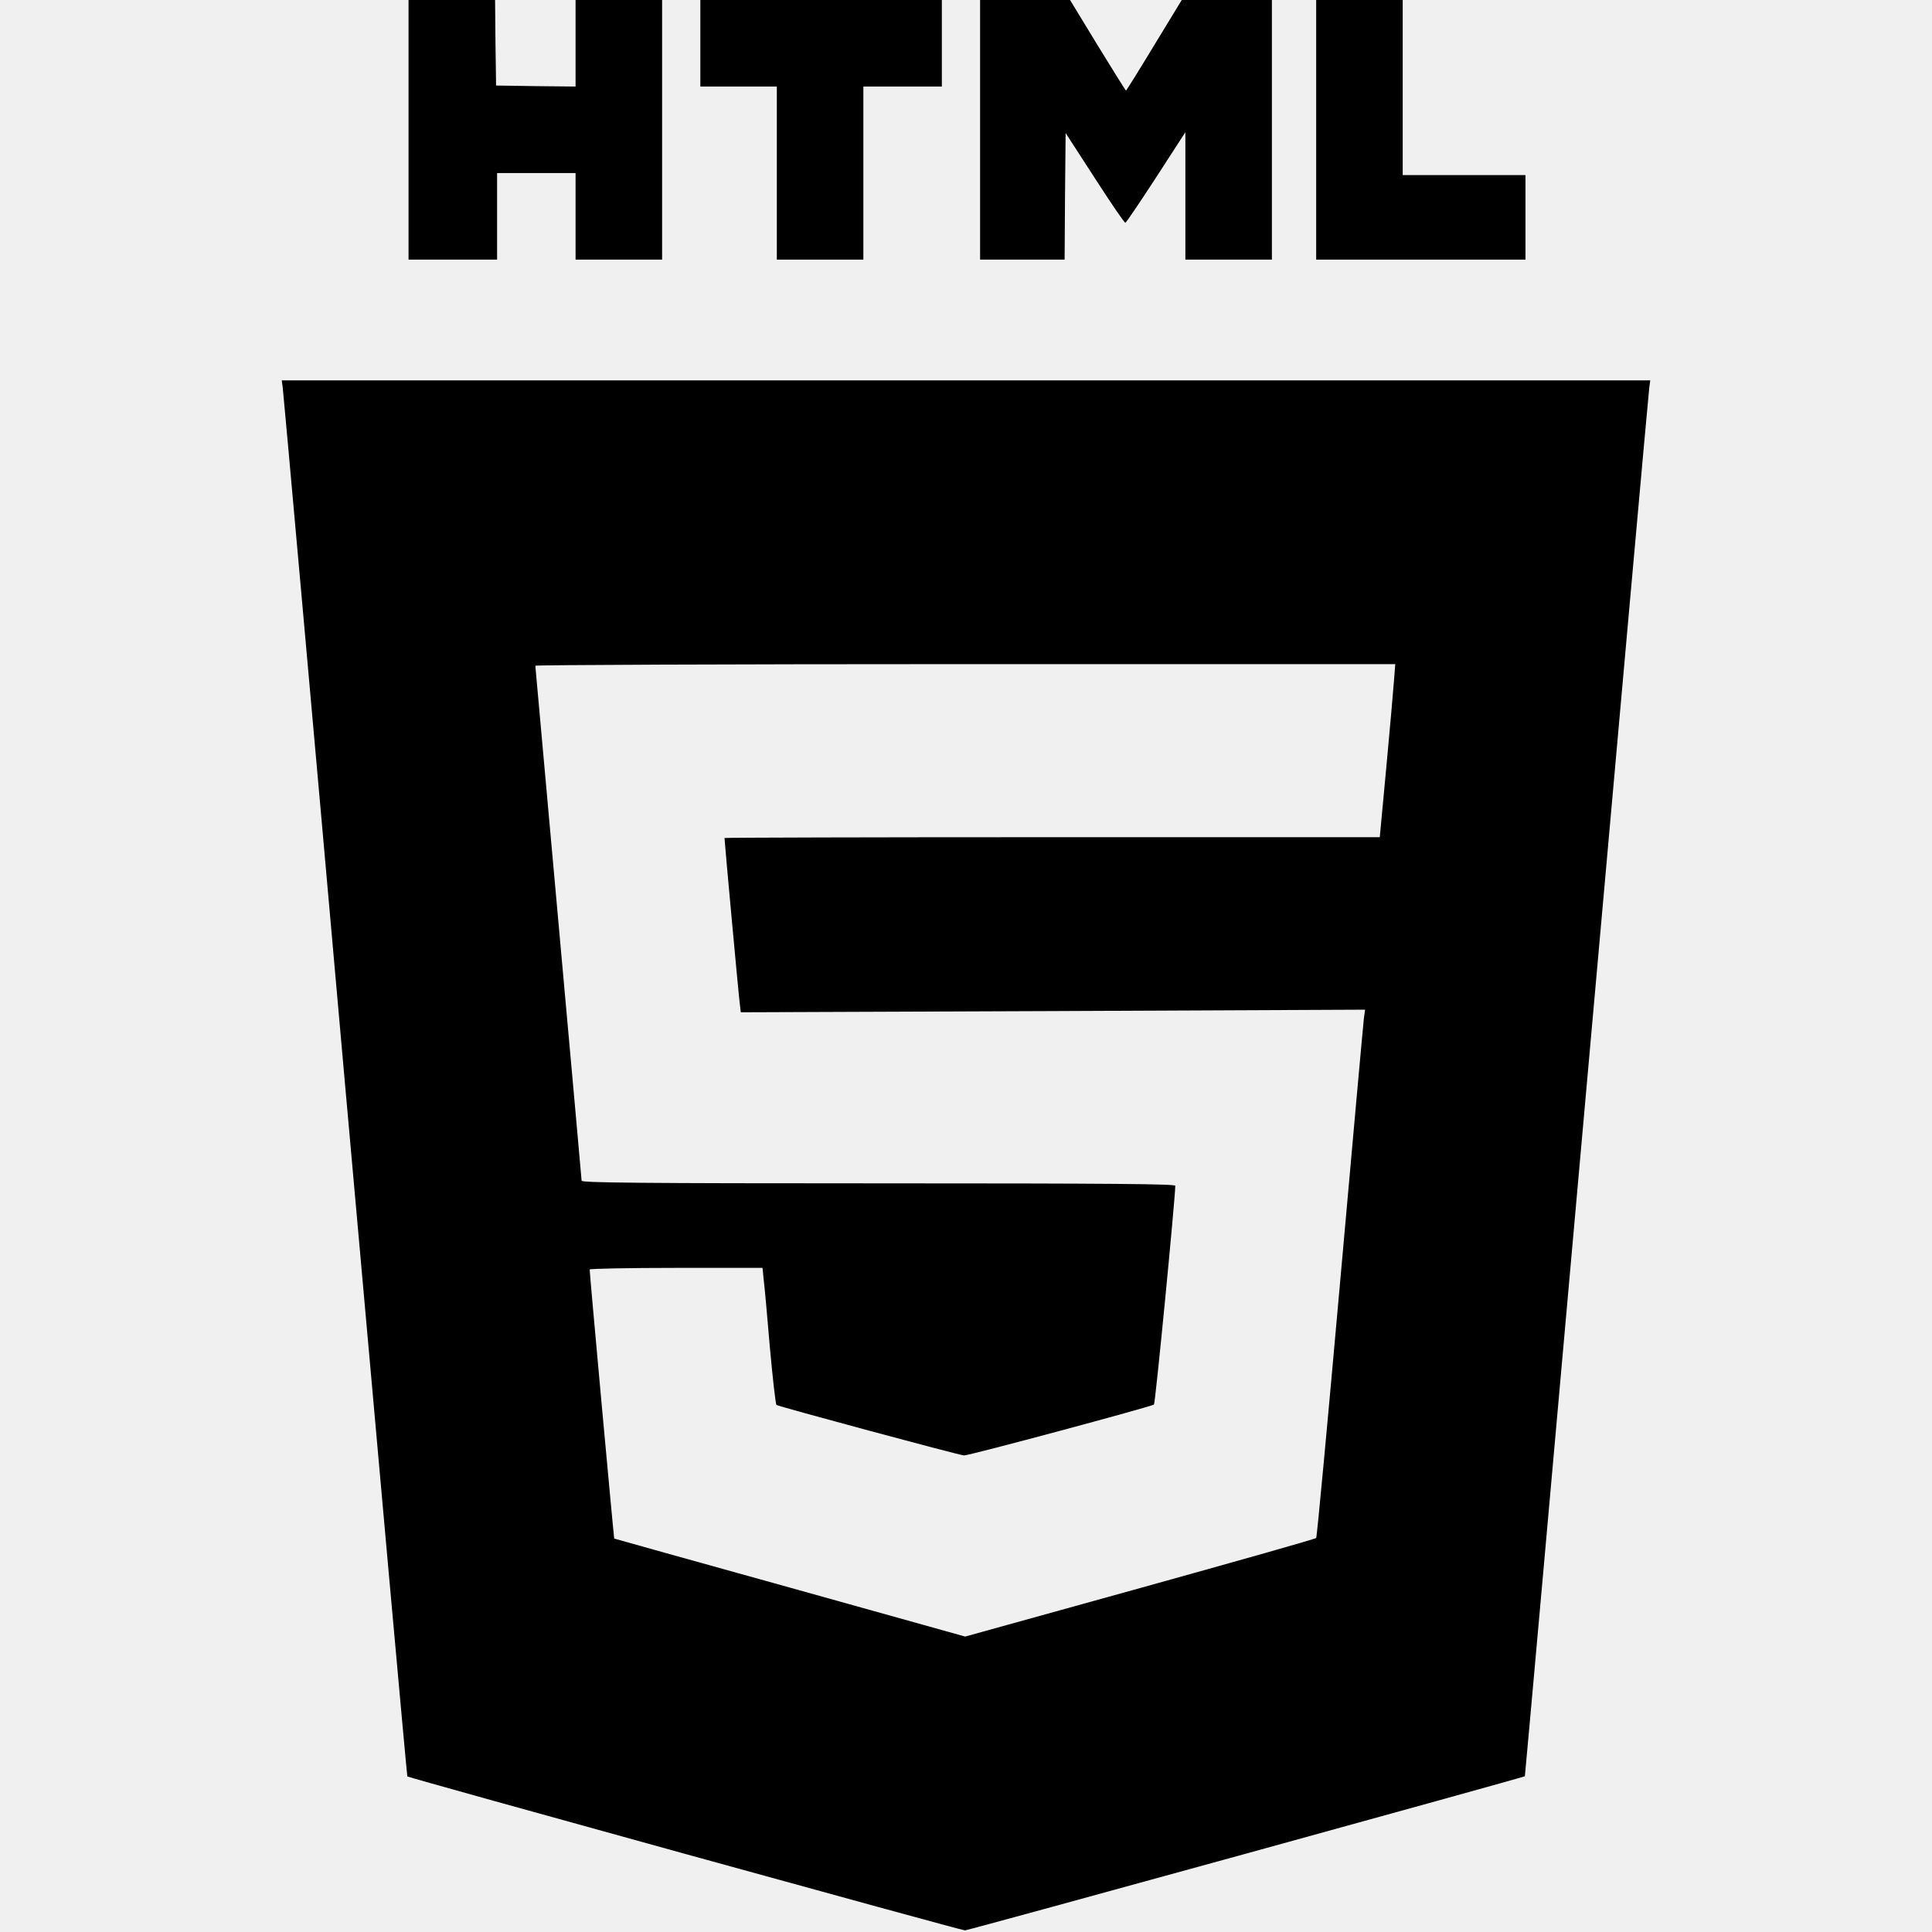
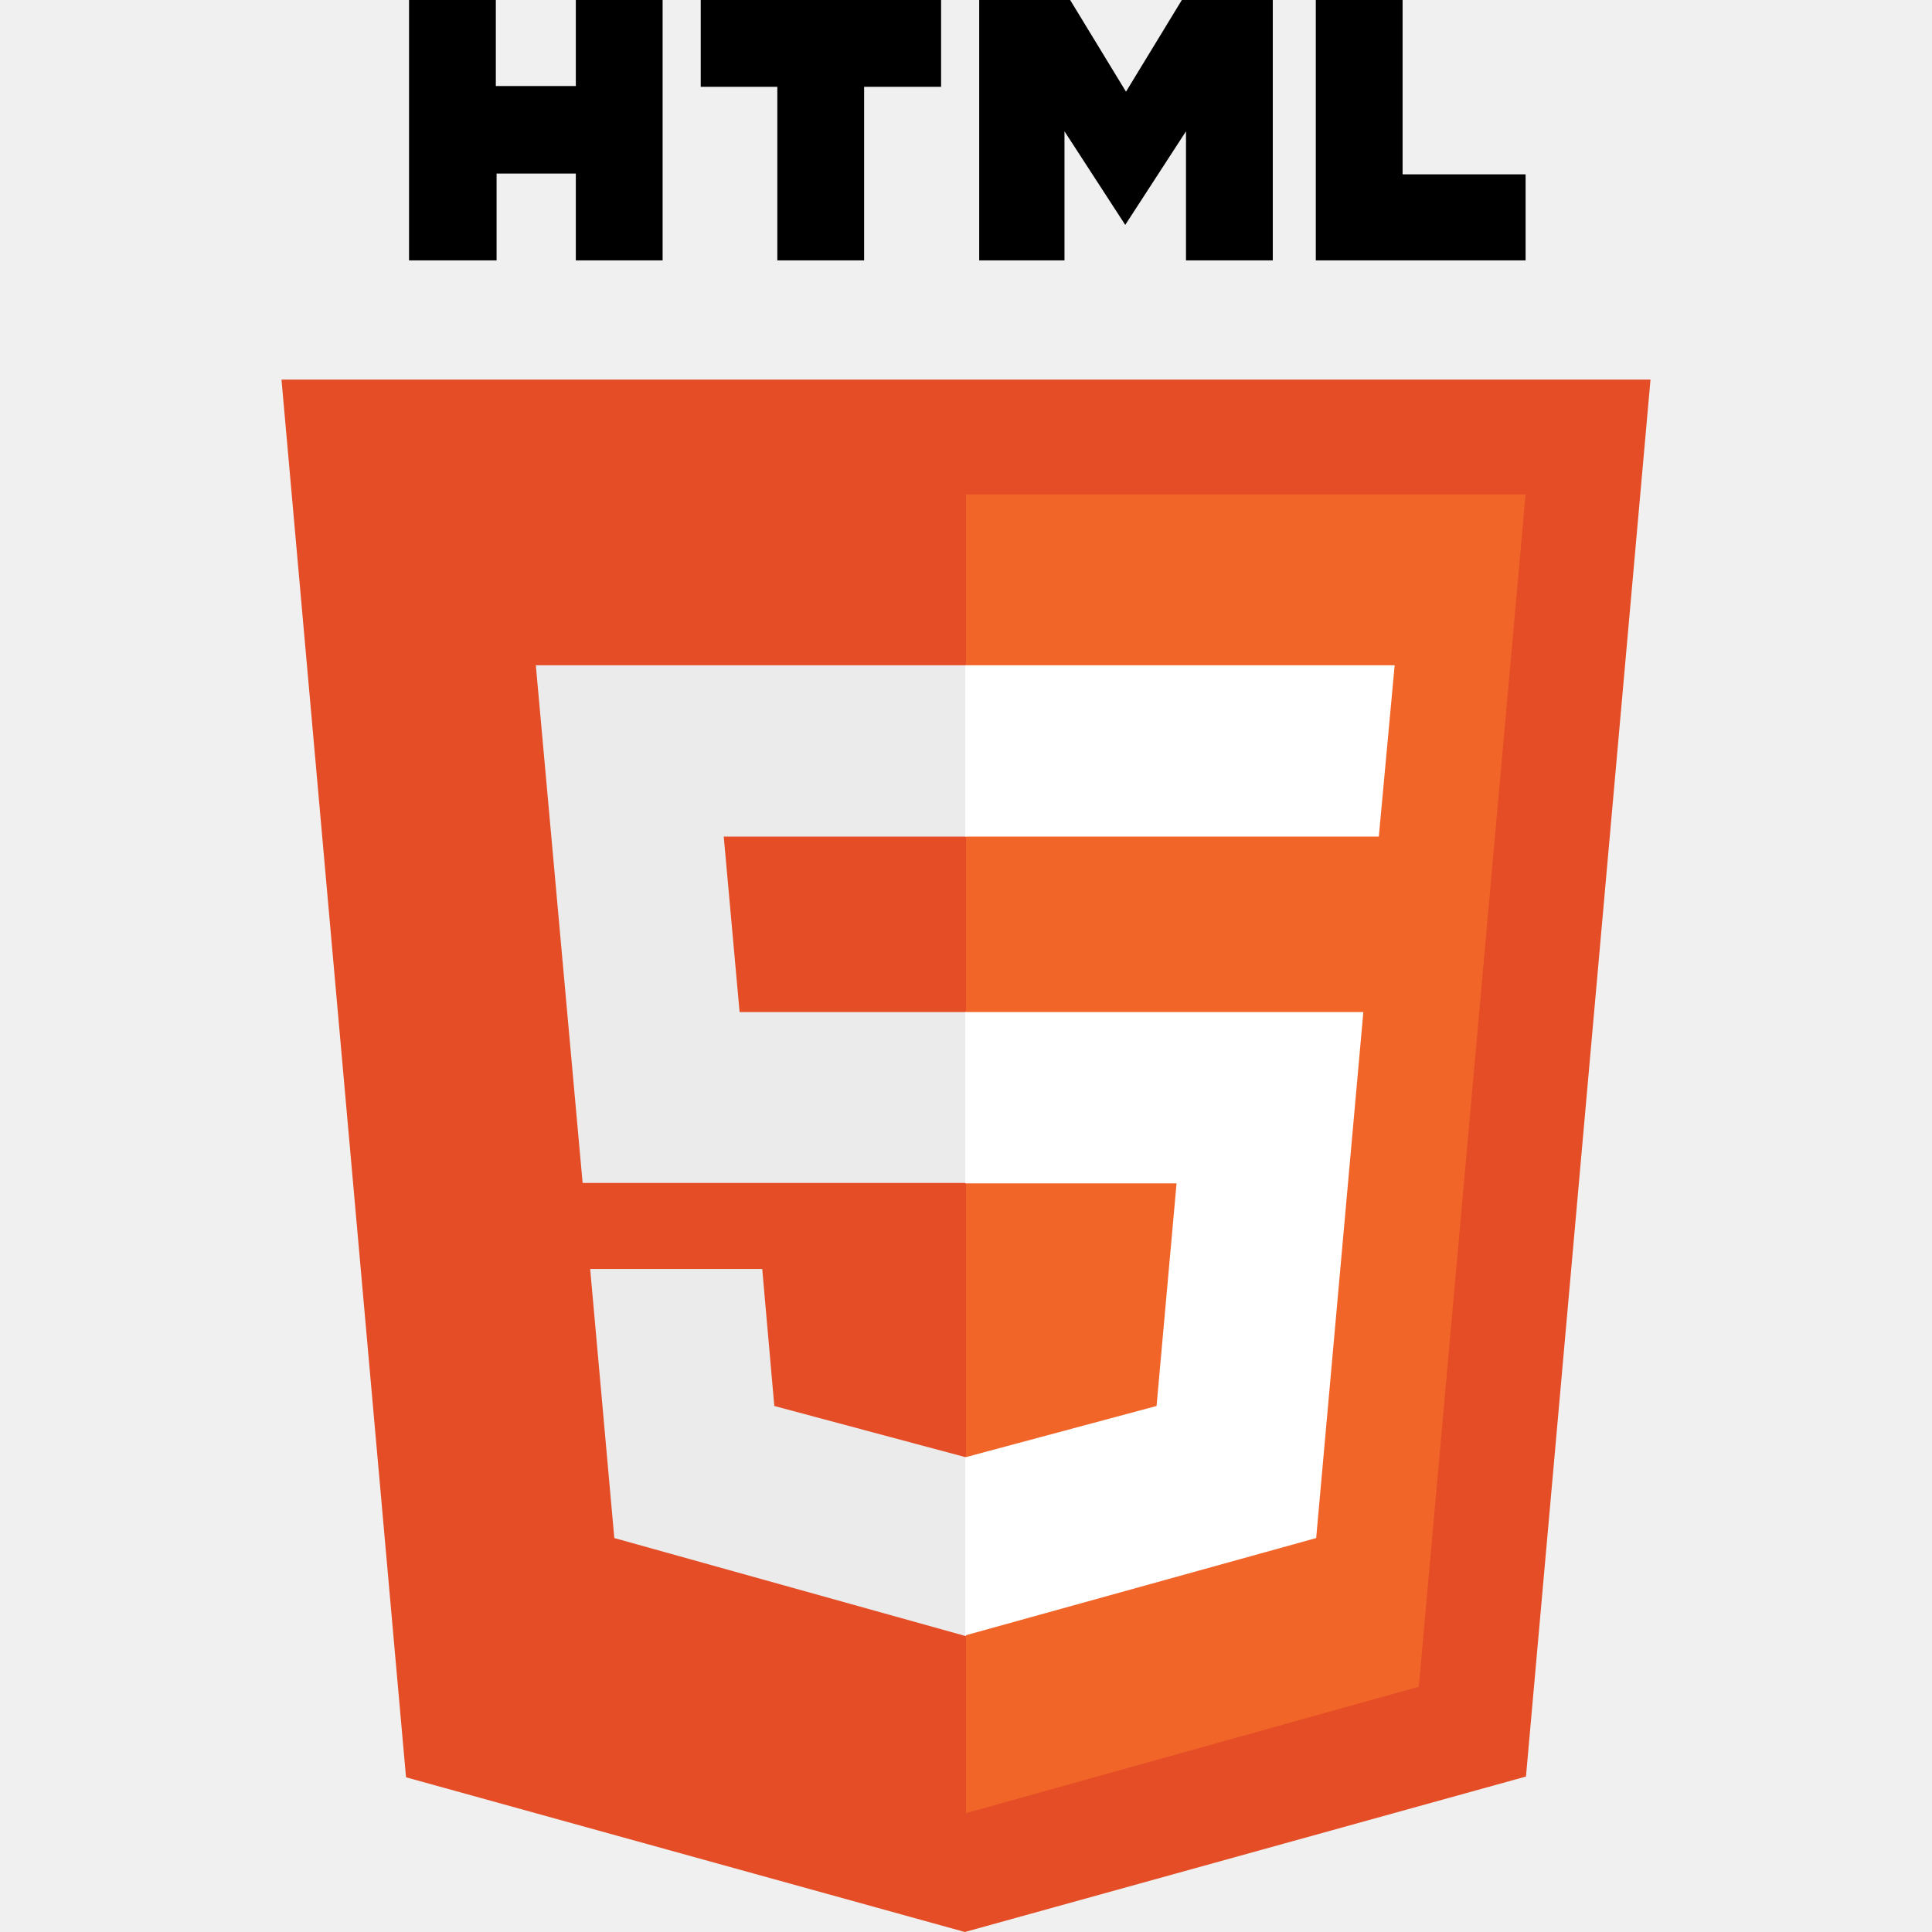
- <svg xmlns="http://www.w3.org/2000/svg" version="1.0" width="960pt" height="960pt" viewBox="0 0 960 960" preserveAspectRatio="xMidYMid meet">
-   <g transform="translate(0,960) scale(0.1,-0.1)" fill="#000000" stroke="none">
-     <path d="M2030 8955 l0 -645 220 0 220 0 0 215 0 215 195 0 195 0 0 -215 0 -215 215 0 215 0 0 645 0 645 -215 0 -215 0 0 -215 0 -215 -197 2 -198 3 -3 213 -2 212 -215 0 -215 0 0 -645z" />
-     <path d="M3480 9385 l0 -215 190 0 190 0 0 -430 0 -430 215 0 215 0 0 430 0 430 195 0 195 0 0 215 0 215 -600 0 -600 0 0 -215z" />
-     <path d="M4870 8955 l0 -645 210 0 210 0 2 315 3 314 145 -224 c80 -124 148 -224 152 -222 4 1 73 103 153 226 l145 224 0 -317 0 -316 215 0 215 0 0 645 0 645 -224 0 -224 0 -137 -225 c-75 -124 -138 -225 -140 -225 -2 0 -65 101 -141 225 l-137 225 -223 0 -224 0 0 -645z" />
-     <path d="M6540 8955 l0 -645 520 0 520 0 0 210 0 210 -305 0 -305 0 0 435 0 435 -215 0 -215 0 0 -645z" />
-     <path d="M1405 7673 c3 -21 143 -1581 310 -3467 168 -1887 307 -3431 309 -3433 7 -7 2752 -765 2771 -765 15 0 2772 759 2782 766 1 1 139 1545 307 3431 168 1887 308 3447 311 3468 l5 37 -3400 0 -3400 0 5 -37z m5522 -1450 c-3 -43 -20 -237 -38 -430 l-33 -353 -1628 0 c-895 0 -1628 -2 -1628 -4 0 -16 71 -790 76 -824 l5 -42 1551 6 1551 7 -6 -44 c-3 -24 -56 -613 -118 -1309 -62 -696 -115 -1268 -119 -1272 -3 -5 -397 -116 -875 -249 l-869 -241 -870 243 c-479 133 -872 243 -874 244 -2 2 -122 1313 -122 1337 0 4 193 8 429 8 l430 0 5 -52 c4 -29 18 -181 31 -338 14 -156 29 -287 33 -291 7 -7 905 -249 932 -251 21 -2 933 243 944 253 7 6 104 1007 106 1087 0 9 -302 12 -1475 12 -1173 0 -1475 3 -1475 13 0 6 -52 583 -115 1282 -63 698 -115 1273 -115 1277 0 4 961 8 2136 8 l2137 0 -6 -77z" />
-   </g>
+ <svg xmlns="http://www.w3.org/2000/svg" viewBox="0 0 512 512">
+   <path d="M108.4 0h23v22.8h21.2V0h23v69h-23V46h-21v23h-23.2M206 23h-20.3V0h63.7v23H229v46h-23M259.5 0h24.1l14.8 24.3L313.2 0h24.1v69h-23V34.8l-16.1 24.8l-16.1-24.8v34.2h-22.6M348.7 0h23v46.2h32.6V69h-55.6" />
+   <path fill="#e44d26" d="M107.6 471l-33-370.4h362.8l-33 370.2L255.7 512" />
+   <path fill="#f16529" d="M256 480.5V131H404.3L376 447" />
+   <path fill="#ebebeb" d="M142 176.3h114v45.4h-64.2l4.2 46.5h60v45.3H154.4M156.4 336.3H202l3.2 36.3 50.8 13.6v47.4l-93.2-26" />
+   <path fill="#fff" d="M369.6 176.3H255.8v45.4h109.6M361.3 268.2H255.8v45.4h56l-5.3 59-50.7 13.6v47.2l93-25.8" />
</svg>
